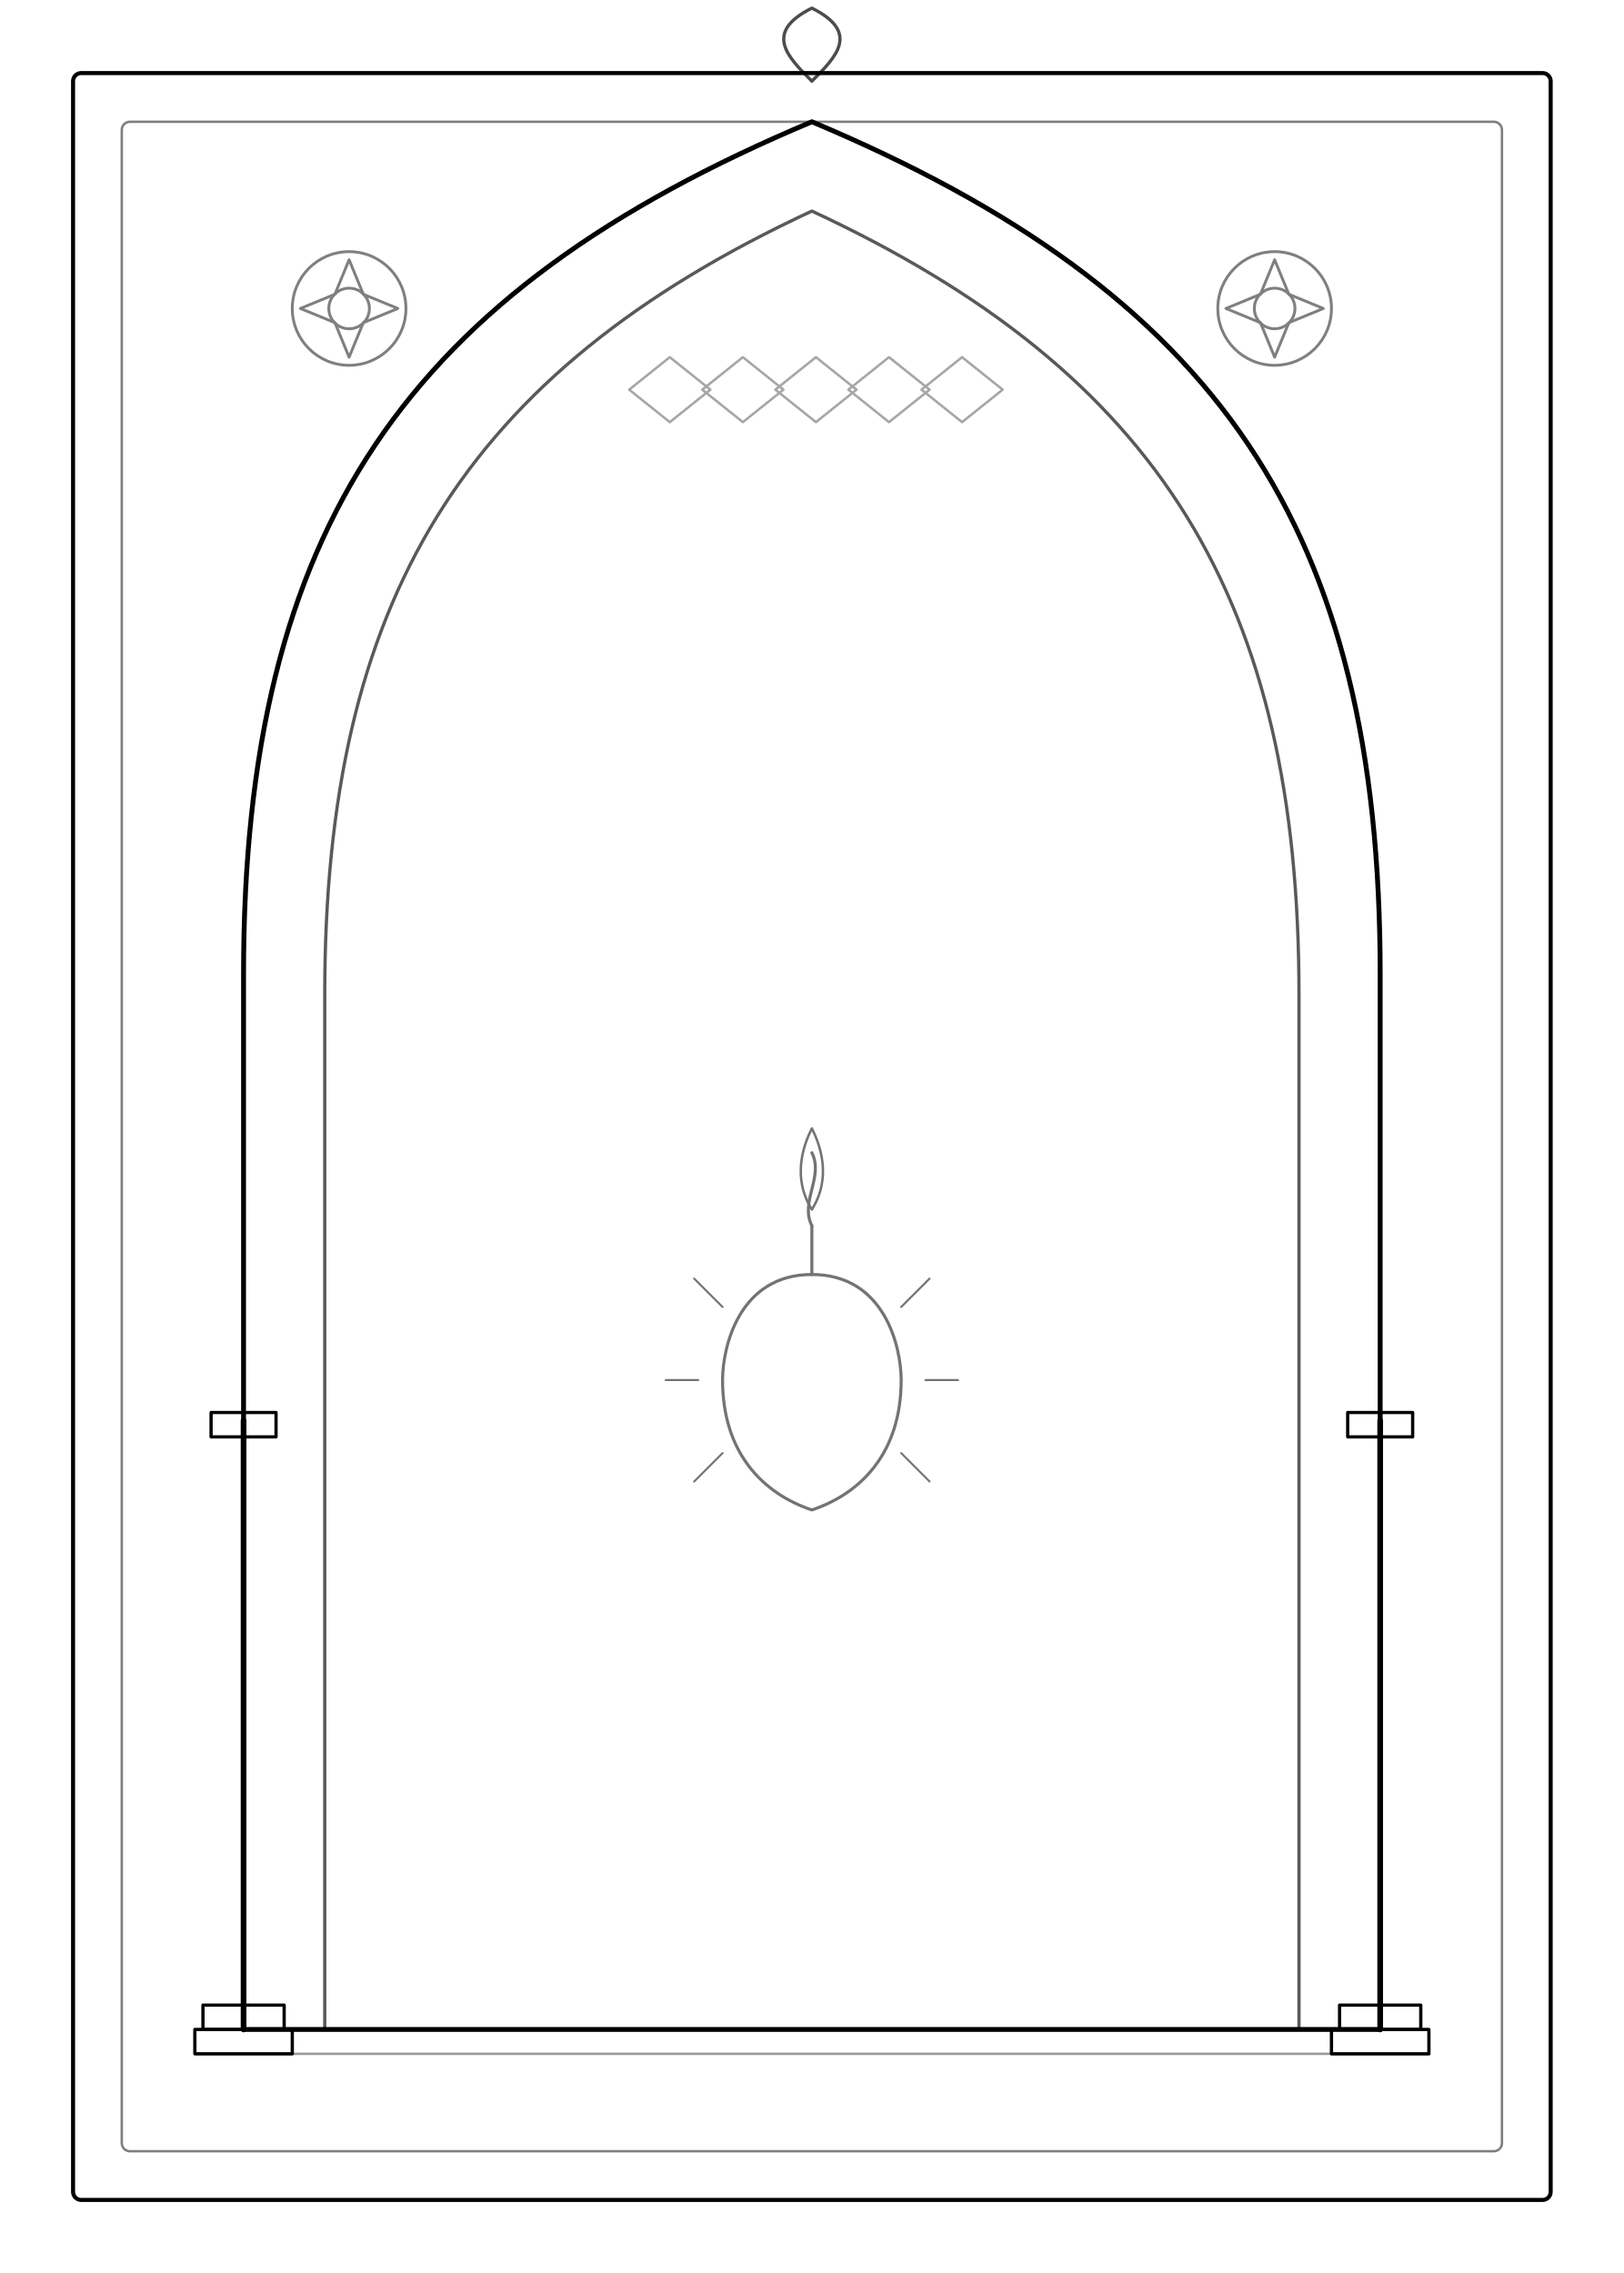
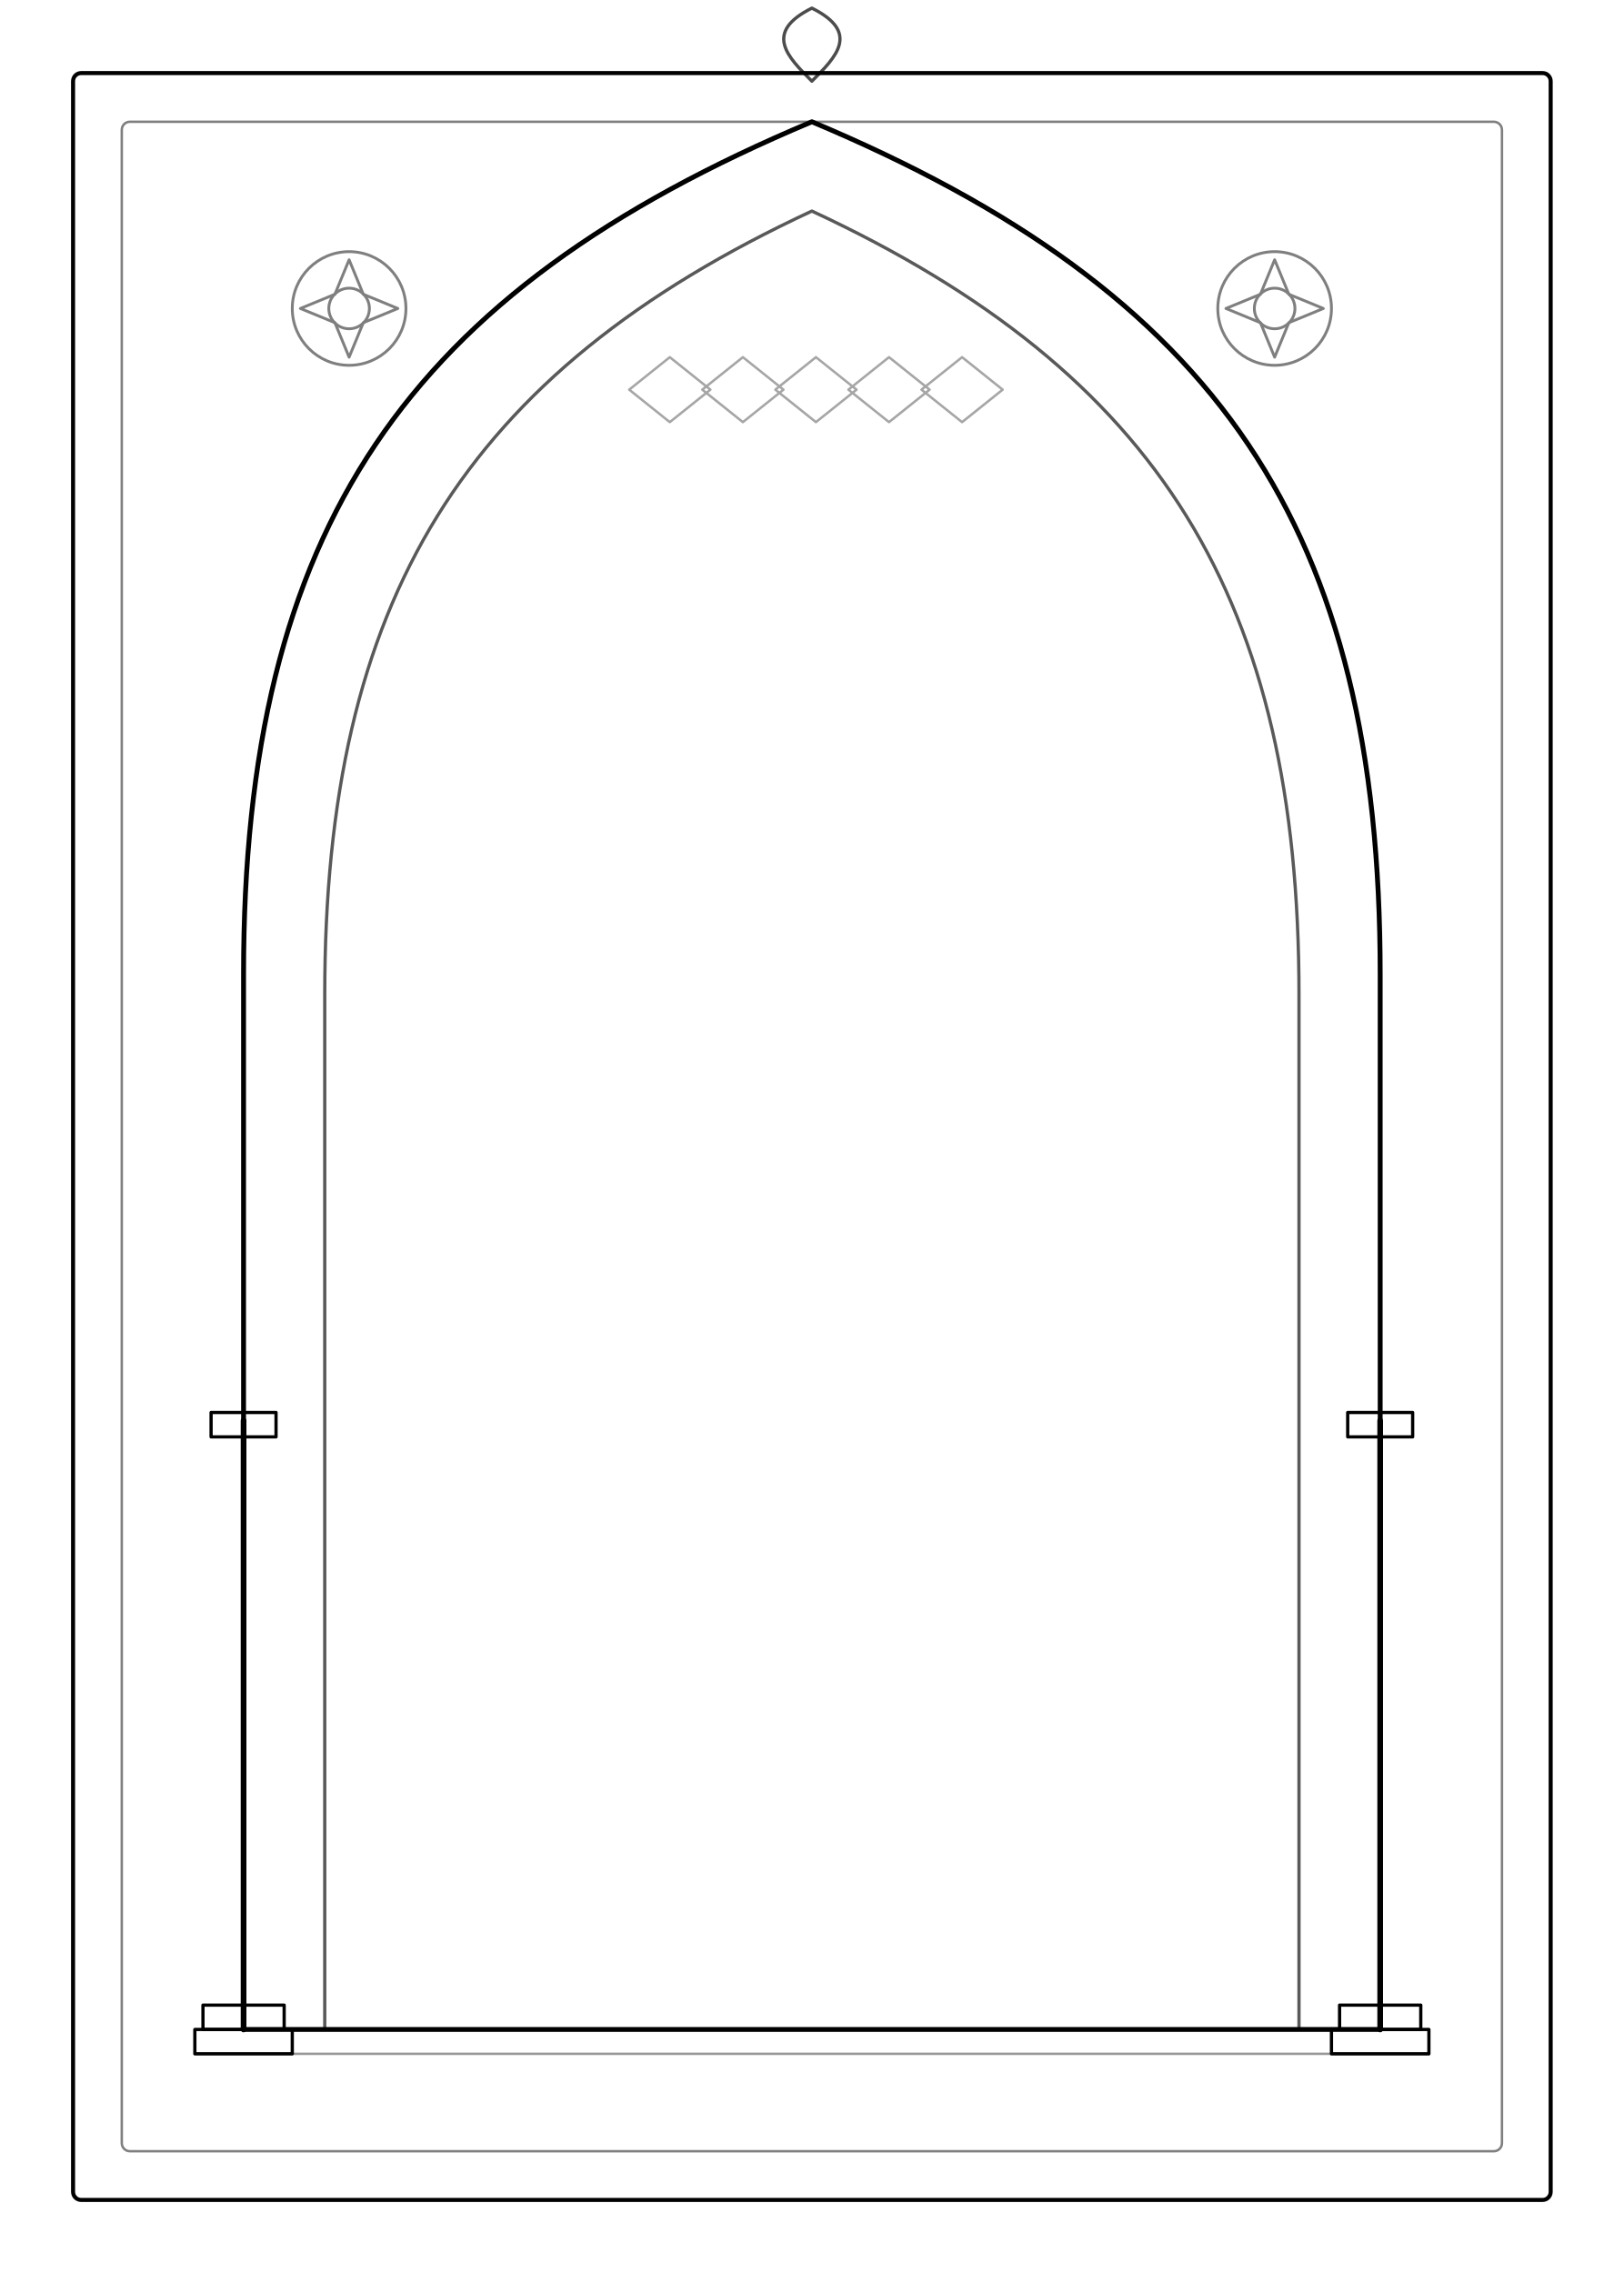
<svg xmlns="http://www.w3.org/2000/svg" viewBox="0 0 400 560" fill="none" stroke="currentColor" stroke-linecap="round" stroke-linejoin="round">
  <rect x="18" y="18" width="364" height="524" rx="2" stroke-width="1" />
  <rect x="30" y="30" width="340" height="500" rx="2" stroke-width="0.6" opacity="0.5" />
  <path d="     M 60 500     L 60 240     C 60 130 100 72 200 30     C 300 72 340 130 340 240     L 340 500     Z   " stroke-width="1.2" />
  <path d="     M 80 500     L 80 245     C 80 148 114 92 200 52     C 286 92 320 148 320 245     L 320 500     Z   " stroke-width="0.8" opacity="0.65" />
  <path d="M 200 20 C 194 14 188 8 200 2 C 212 8 206 14 200 20 Z" stroke-width="0.8" opacity="0.7" />
  <g transform="translate(86, 76)" opacity="0.5" stroke-width="0.7">
    <circle cx="0" cy="0" r="14" />
    <path d="M0 -12 L3.5 -3.5 L12 0 L3.5 3.5 L0 12 L-3.5 3.5 L-12 0 L-3.5 -3.5 Z" />
    <circle cx="0" cy="0" r="5" />
  </g>
  <g transform="translate(314, 76)" opacity="0.5" stroke-width="0.7">
    <circle cx="0" cy="0" r="14" />
    <path d="M0 -12 L3.5 -3.5 L12 0 L3.5 3.5 L0 12 L-3.5 3.5 L-12 0 L-3.5 -3.5 Z" />
    <circle cx="0" cy="0" r="5" />
  </g>
  <line x1="60" y1="500" x2="60" y2="350" stroke-width="1.4" />
  <rect x="52" y="348" width="16" height="6" stroke-width="0.8" />
  <rect x="50" y="494" width="20" height="6" stroke-width="0.8" />
  <rect x="48" y="500" width="24" height="6" stroke-width="0.8" />
  <line x1="340" y1="500" x2="340" y2="350" stroke-width="1.4" />
  <rect x="332" y="348" width="16" height="6" stroke-width="0.8" />
  <rect x="330" y="494" width="20" height="6" stroke-width="0.8" />
  <rect x="328" y="500" width="24" height="6" stroke-width="0.8" />
  <line x1="48" y1="506" x2="352" y2="506" stroke-width="0.6" opacity="0.4" />
  <g opacity="0.35" stroke-width="0.6">
    <path d="M165 88 L175 96 L165 104 L155 96 Z" />
    <path d="M183 88 L193 96 L183 104 L173 96 Z" />
    <path d="M201 88 L211 96 L201 104 L191 96 Z" />
    <path d="M219 88 L229 96 L219 104 L209 96 Z" />
    <path d="M237 88 L247 96 L237 104 L227 96 Z" />
  </g>
-   <g transform="translate(200, 340)" opacity="0.55" stroke-width="0.75">
-     <path d="M0 -26 C -18 -26 -22 -8 -22 0 C -22 18 -12 28 0 32 C 12 28 22 18 22 0 C 22 -8 18 -26 0 -26 Z" />
-     <line x1="0" y1="-26" x2="0" y2="-38" />
-     <path d="M0 -38 C -3 -44 3 -50 0 -56" />
-     <path d="M0 -42 C -5 -50 -2 -58 0 -62 C 2 -58 5 -50 0 -42 Z" stroke-width="0.6" />
-     <line x1="-28" y1="0" x2="-36" y2="0" stroke-width="0.5" />
-     <line x1="28" y1="0" x2="36" y2="0" stroke-width="0.5" />
-     <line x1="-22" y1="-18" x2="-29" y2="-25" stroke-width="0.5" />
-     <line x1="22" y1="-18" x2="29" y2="-25" stroke-width="0.5" />
-     <line x1="-22" y1="18" x2="-29" y2="25" stroke-width="0.5" />
-     <line x1="22" y1="18" x2="29" y2="25" stroke-width="0.5" />
-   </g>
</svg>
